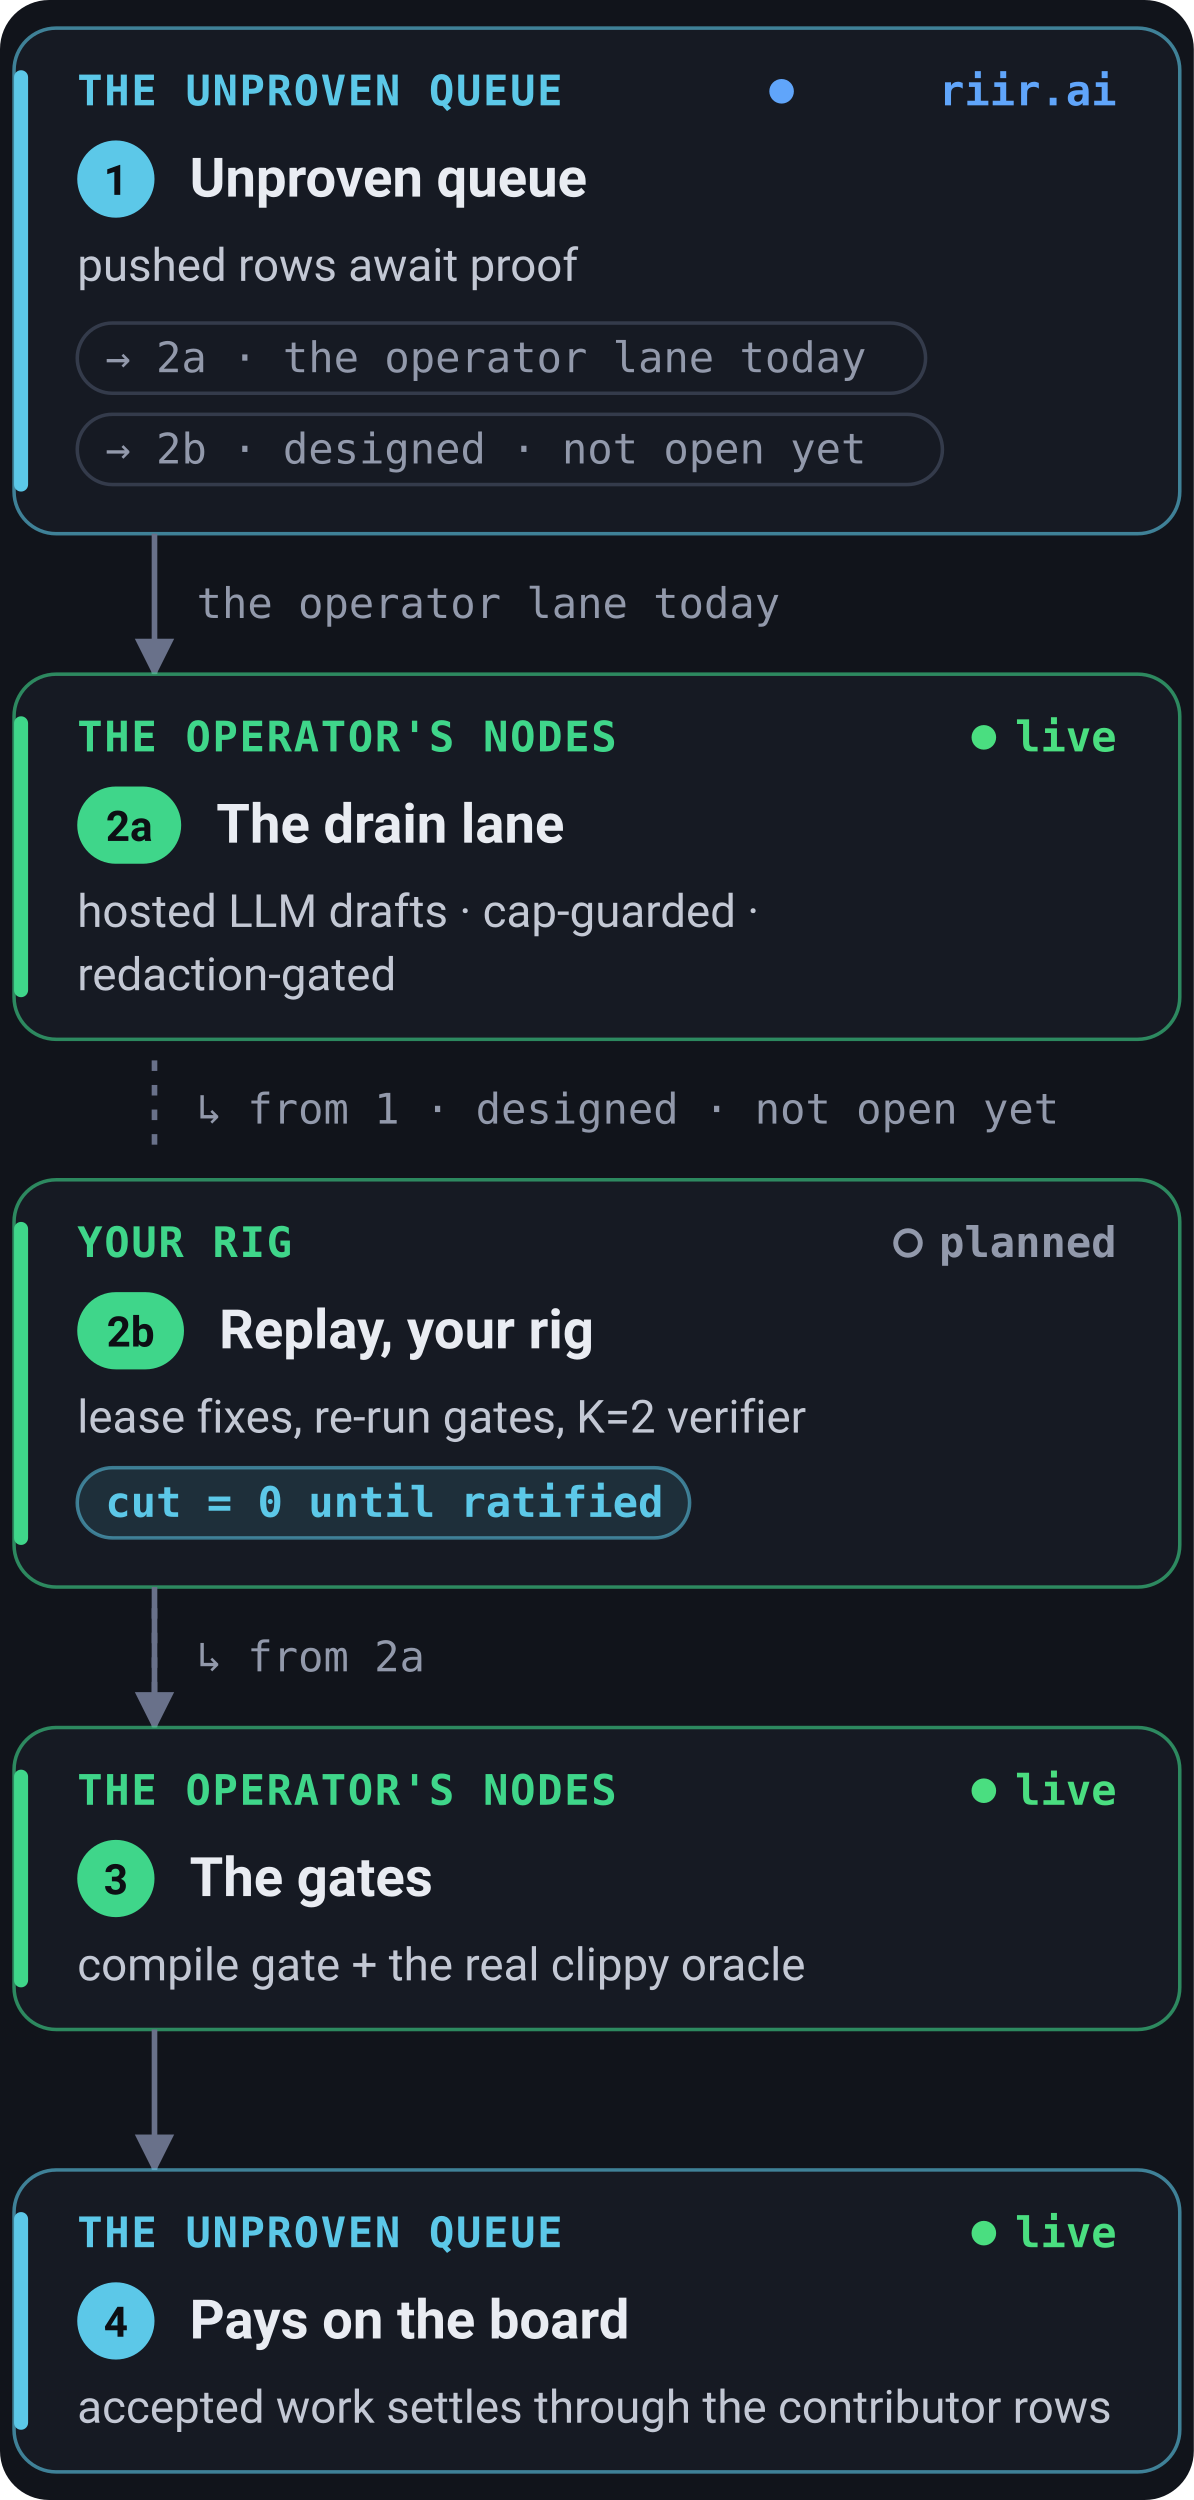
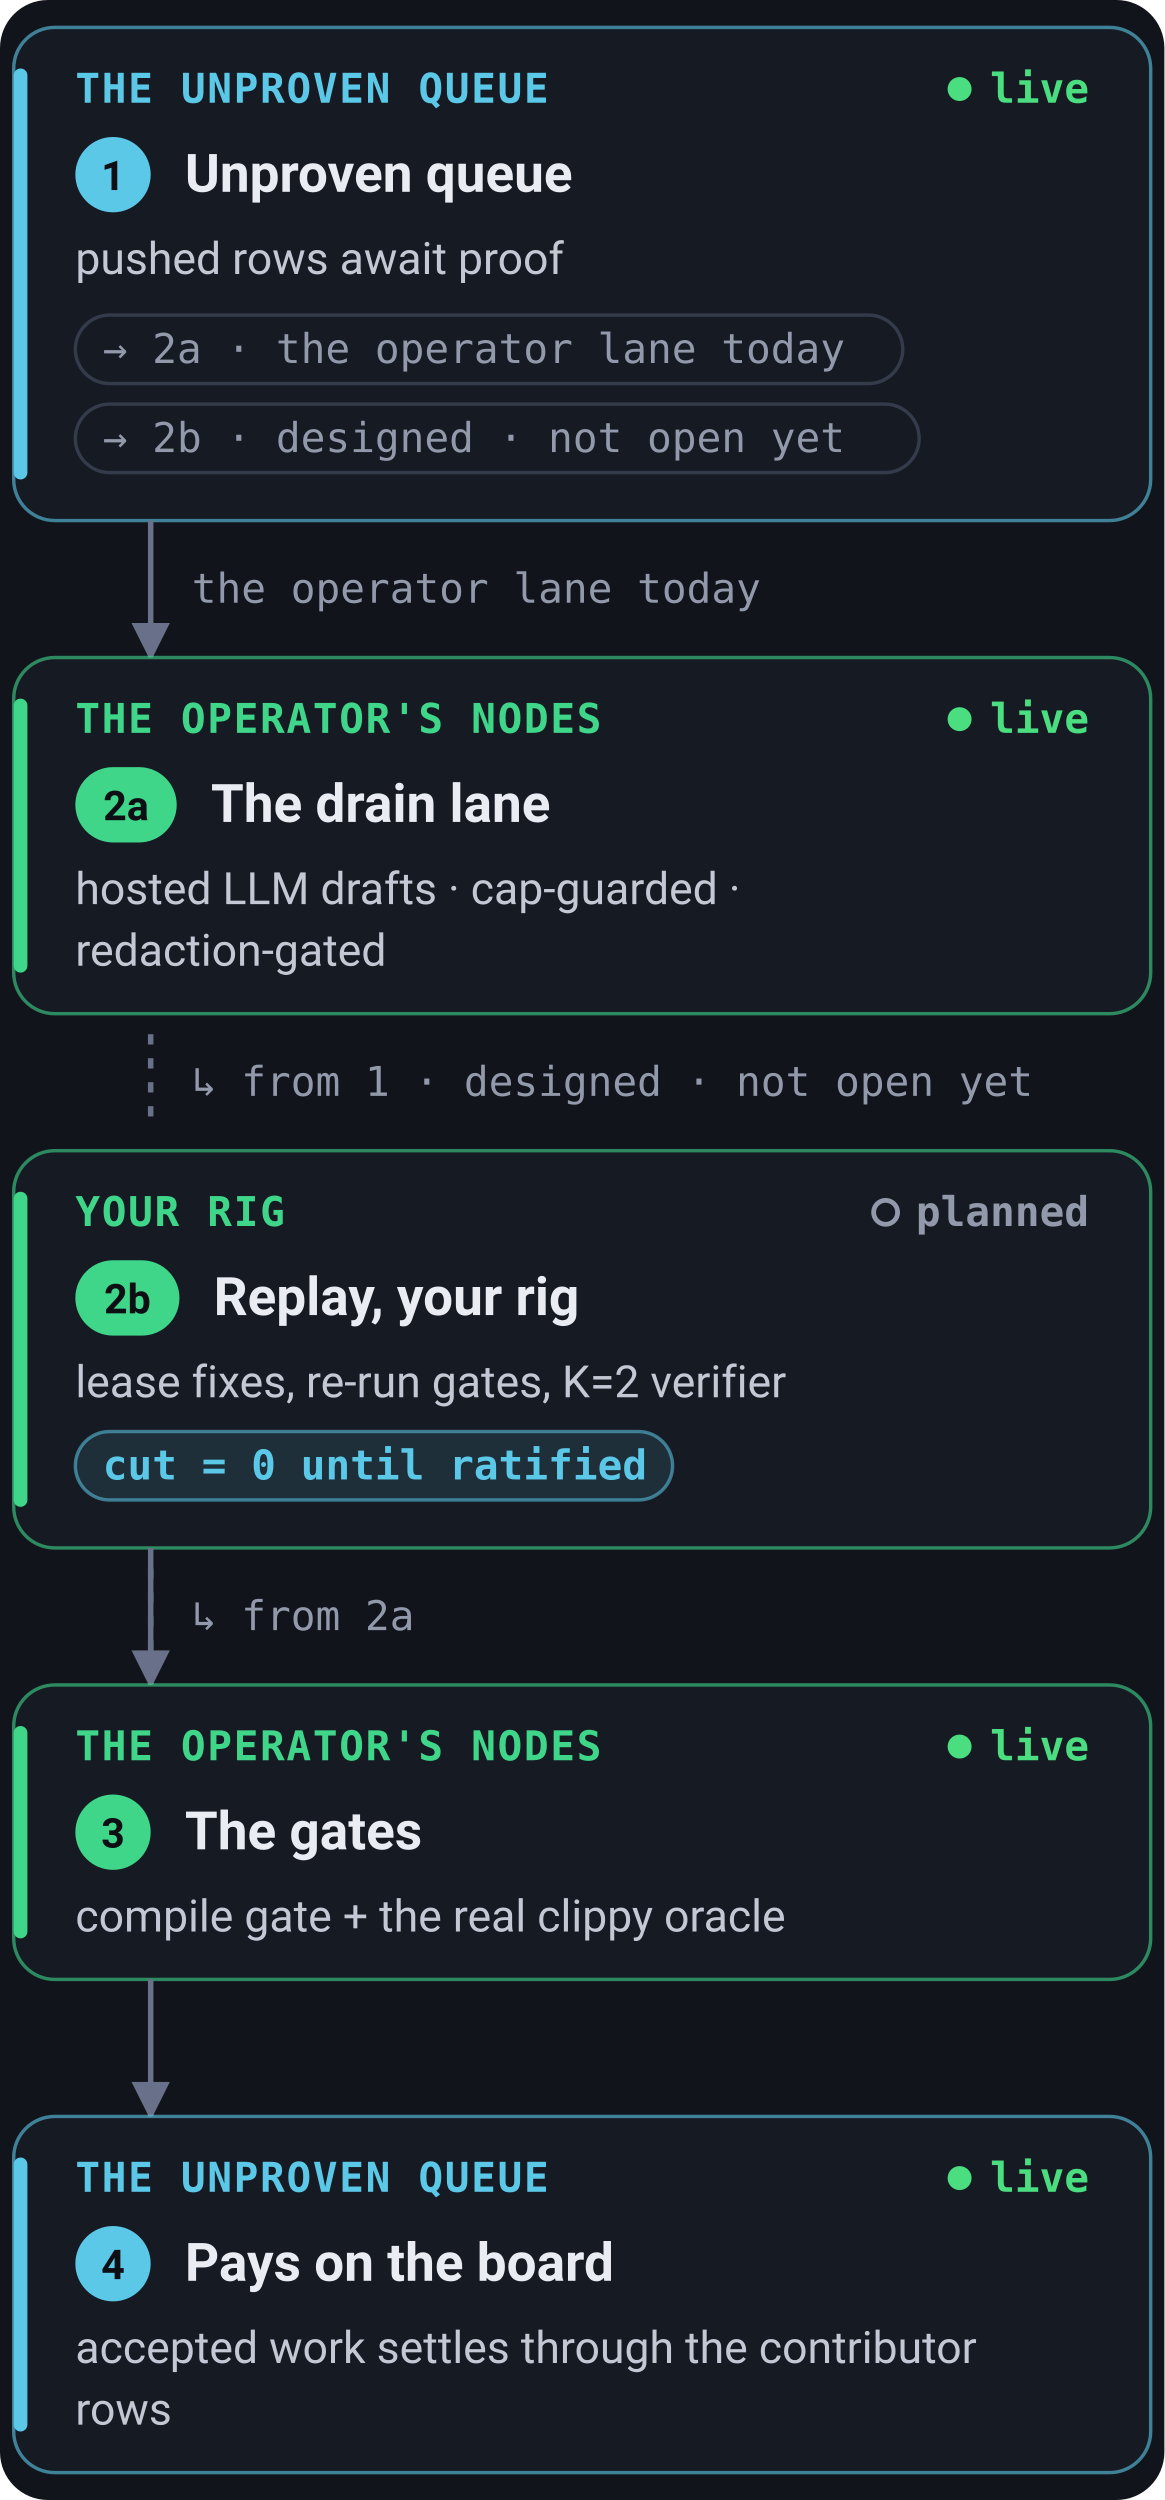
- <svg xmlns="http://www.w3.org/2000/svg" id="role-fixer-flow-m" data-gfflow="1" viewBox="0 0 340 712" width="340" height="712" role="img" aria-labelledby="role-fixer-flow-m-t role-fixer-flow-m-d">
+ <svg xmlns="http://www.w3.org/2000/svg" id="role-fixer-flow-m" data-gfflow="1" viewBox="0 0 340 730" width="340" height="730" role="img" aria-labelledby="role-fixer-flow-m-t role-fixer-flow-m-d">
  <style>#role-fixer-flow-m .k{font:600 12px ui-monospace,SFMono-Regular,Menlo,Consolas,monospace;letter-spacing:.04em}#role-fixer-flow-m .t{font:700 15.5px ui-sans-serif,system-ui,-apple-system,"Segoe UI",Roboto,"Helvetica Neue",Arial,sans-serif;fill:#e9ecf2}#role-fixer-flow-m .d{font:400 13px ui-sans-serif,system-ui,-apple-system,"Segoe UI",Roboto,"Helvetica Neue",Arial,sans-serif;fill:#c3c8d4}#role-fixer-flow-m .n{font:700 12px ui-sans-serif,system-ui,-apple-system,"Segoe UI",Roboto,"Helvetica Neue",Arial,sans-serif;fill:#0d0f14}#role-fixer-flow-m .s{font:600 12px ui-monospace,SFMono-Regular,Menlo,Consolas,monospace}#role-fixer-flow-m .el{font:500 12px ui-monospace,SFMono-Regular,Menlo,Consolas,monospace;fill:#9299ab}#role-fixer-flow-m .e{fill:none;stroke-width:1.6}</style>
  <defs>
    <marker id="role-fixer-flow-m-a0" viewBox="0 0 10 10" refX="9" refY="5" markerWidth="7" markerHeight="7" orient="auto-start-reverse">
      <path d="M0,0 L10,5 L0,10 z" fill="#69718a" />
    </marker>
  </defs>
-   <rect width="340" height="712" rx="14" fill="#11141b" />
+   <rect width="340" height="730" rx="14" fill="#11141b" />
  <g data-step="q" data-n="1">
    <rect class="gf-cb" x="4" y="8" width="332" height="144" rx="12" fill="#161a23" stroke="#5cc8e8" stroke-opacity=".6" />
    <rect x="4" y="20" width="4" height="120" rx="2" fill="#5cc8e8" />
    <text x="22" y="30" class="k" fill="#5cc8e8">THE UNPROVEN QUEUE</text>
-     <circle cx="222.6" cy="26" r="3.5" fill="#60a5fa" />
-     <text x="318" y="30" text-anchor="end" class="s" fill="#60a5fa">riir.ai</text>
+     <circle cx="280.2" cy="26" r="3.5" fill="#4ade80" />
+     <text x="318" y="30" text-anchor="end" class="s" fill="#4ade80">live</text>
    <circle cx="33" cy="51" r="11" fill="#5cc8e8" />
    <text x="33" y="55.5" text-anchor="middle" class="n">1</text>
    <text x="54" y="56" class="t">Unproven queue</text>
    <text x="22" y="80" class="d">pushed rows await proof</text>
    <rect x="22" y="92" width="241.6" height="20" rx="10" fill="none" stroke="#343b4b" />
    <text x="30" y="106" class="el">→ 2a · the operator lane today</text>
    <rect x="22" y="118" width="246.4" height="20" rx="10" fill="none" stroke="#343b4b" />
    <text x="30" y="132" class="el">→ 2b · designed · not open yet</text>
  </g>
  <g data-edge="q-&gt;drain">
    <path class="e" d="M44,152 V192" stroke="#69718a" marker-end="url(#role-fixer-flow-m-a0)" />
    <text class="el" x="56" y="176">the operator lane today</text>
  </g>
  <g data-step="drain" data-n="2a">
    <rect class="gf-cb" x="4" y="192" width="332" height="104" rx="12" fill="#161a23" stroke="#3fd68a" stroke-opacity=".6" />
    <rect x="4" y="204" width="4" height="80" rx="2" fill="#3fd68a" />
    <text x="22" y="214" class="k" fill="#3fd68a">THE OPERATOR'S NODES</text>
    <circle cx="280.2" cy="210" r="3.5" fill="#4ade80" />
    <text x="318" y="214" text-anchor="end" class="s" fill="#4ade80">live</text>
    <rect x="22" y="224" width="29.6" height="22" rx="11" fill="#3fd68a" />
    <text x="36.8" y="239.5" text-anchor="middle" class="n">2a</text>
    <text x="61.6" y="240" class="t">The drain lane</text>
    <text x="22" y="264" class="d">hosted LLM drafts · cap-guarded ·</text>
    <text x="22" y="282" class="d">redaction-gated</text>
  </g>
  <g data-edge="q-&gt;rep">
    <path class="e" d="M44,302 V330" stroke="#69718a" stroke-dasharray="3 4" />
    <text class="el" x="56" y="320">↳ from 1 · designed · not open yet</text>
  </g>
  <g data-step="rep" data-n="2b">
    <rect class="gf-cb" x="4" y="336" width="332" height="116" rx="12" fill="#161a23" stroke="#3fd68a" stroke-opacity=".6" />
    <rect x="4" y="348" width="4" height="92" rx="2" fill="#3fd68a" />
    <text x="22" y="358" class="k" fill="#3fd68a">YOUR RIG</text>
    <circle cx="258.6" cy="354" r="3.5" fill="none" stroke="#9299ab" stroke-width="1.4" />
    <text x="318" y="358" text-anchor="end" class="s" fill="#9299ab">planned</text>
    <rect x="22" y="368" width="30.4" height="22" rx="11" fill="#3fd68a" />
    <text x="37.2" y="383.5" text-anchor="middle" class="n">2b</text>
    <text x="62.4" y="384" class="t">Replay, your rig</text>
    <text x="22" y="408" class="d">lease fixes, re-run gates, K=2 verifier</text>
    <rect x="22" y="418" width="174.4" height="20" rx="10" fill="#5cc8e8" fill-opacity=".12" stroke="#5cc8e8" stroke-opacity=".55" />
    <text x="30" y="432" class="s" fill="#5cc8e8">cut = 0 until ratified</text>
  </g>
  <g data-edge="rep-&gt;gates">
    <path class="e" d="M44,452 V492" stroke="#69718a" marker-end="url(#role-fixer-flow-m-a0)" />
  </g>
  <g data-edge="drain-&gt;gates">
    <path class="e" d="M44,458 V486" stroke="#69718a" stroke-dasharray="3 4" />
    <text class="el" x="56" y="476">↳ from 2a</text>
  </g>
  <g data-step="gates" data-n="3">
    <rect class="gf-cb" x="4" y="492" width="332" height="86" rx="12" fill="#161a23" stroke="#3fd68a" stroke-opacity=".6" />
    <rect x="4" y="504" width="4" height="62" rx="2" fill="#3fd68a" />
    <text x="22" y="514" class="k" fill="#3fd68a">THE OPERATOR'S NODES</text>
    <circle cx="280.2" cy="510" r="3.5" fill="#4ade80" />
    <text x="318" y="514" text-anchor="end" class="s" fill="#4ade80">live</text>
    <circle cx="33" cy="535" r="11" fill="#3fd68a" />
    <text x="33" y="539.5" text-anchor="middle" class="n">3</text>
    <text x="54" y="540" class="t">The gates</text>
    <text x="22" y="564" class="d">compile gate + the real clippy oracle</text>
  </g>
  <g data-edge="gates-&gt;pay">
    <path class="e" d="M44,578 V618" stroke="#69718a" marker-end="url(#role-fixer-flow-m-a0)" />
  </g>
  <g data-step="pay" data-n="4">
-     <rect class="gf-cb" x="4" y="618" width="332" height="86" rx="12" fill="#161a23" stroke="#5cc8e8" stroke-opacity=".6" />
-     <rect x="4" y="630" width="4" height="62" rx="2" fill="#5cc8e8" />
+     <rect class="gf-cb" x="4" y="618" width="332" height="104" rx="12" fill="#161a23" stroke="#5cc8e8" stroke-opacity=".6" />
+     <rect x="4" y="630" width="4" height="80" rx="2" fill="#5cc8e8" />
    <text x="22" y="640" class="k" fill="#5cc8e8">THE UNPROVEN QUEUE</text>
    <circle cx="280.2" cy="636" r="3.5" fill="#4ade80" />
    <text x="318" y="640" text-anchor="end" class="s" fill="#4ade80">live</text>
    <circle cx="33" cy="661" r="11" fill="#5cc8e8" />
    <text x="33" y="665.5" text-anchor="middle" class="n">4</text>
    <text x="54" y="666" class="t">Pays on the board</text>
-     <text x="22" y="690" class="d">accepted work settles through the contributor rows</text>
+     <text x="22" y="690" class="d">accepted work settles through the contributor</text>
+     <text x="22" y="708" class="d">rows</text>
  </g>
</svg>
